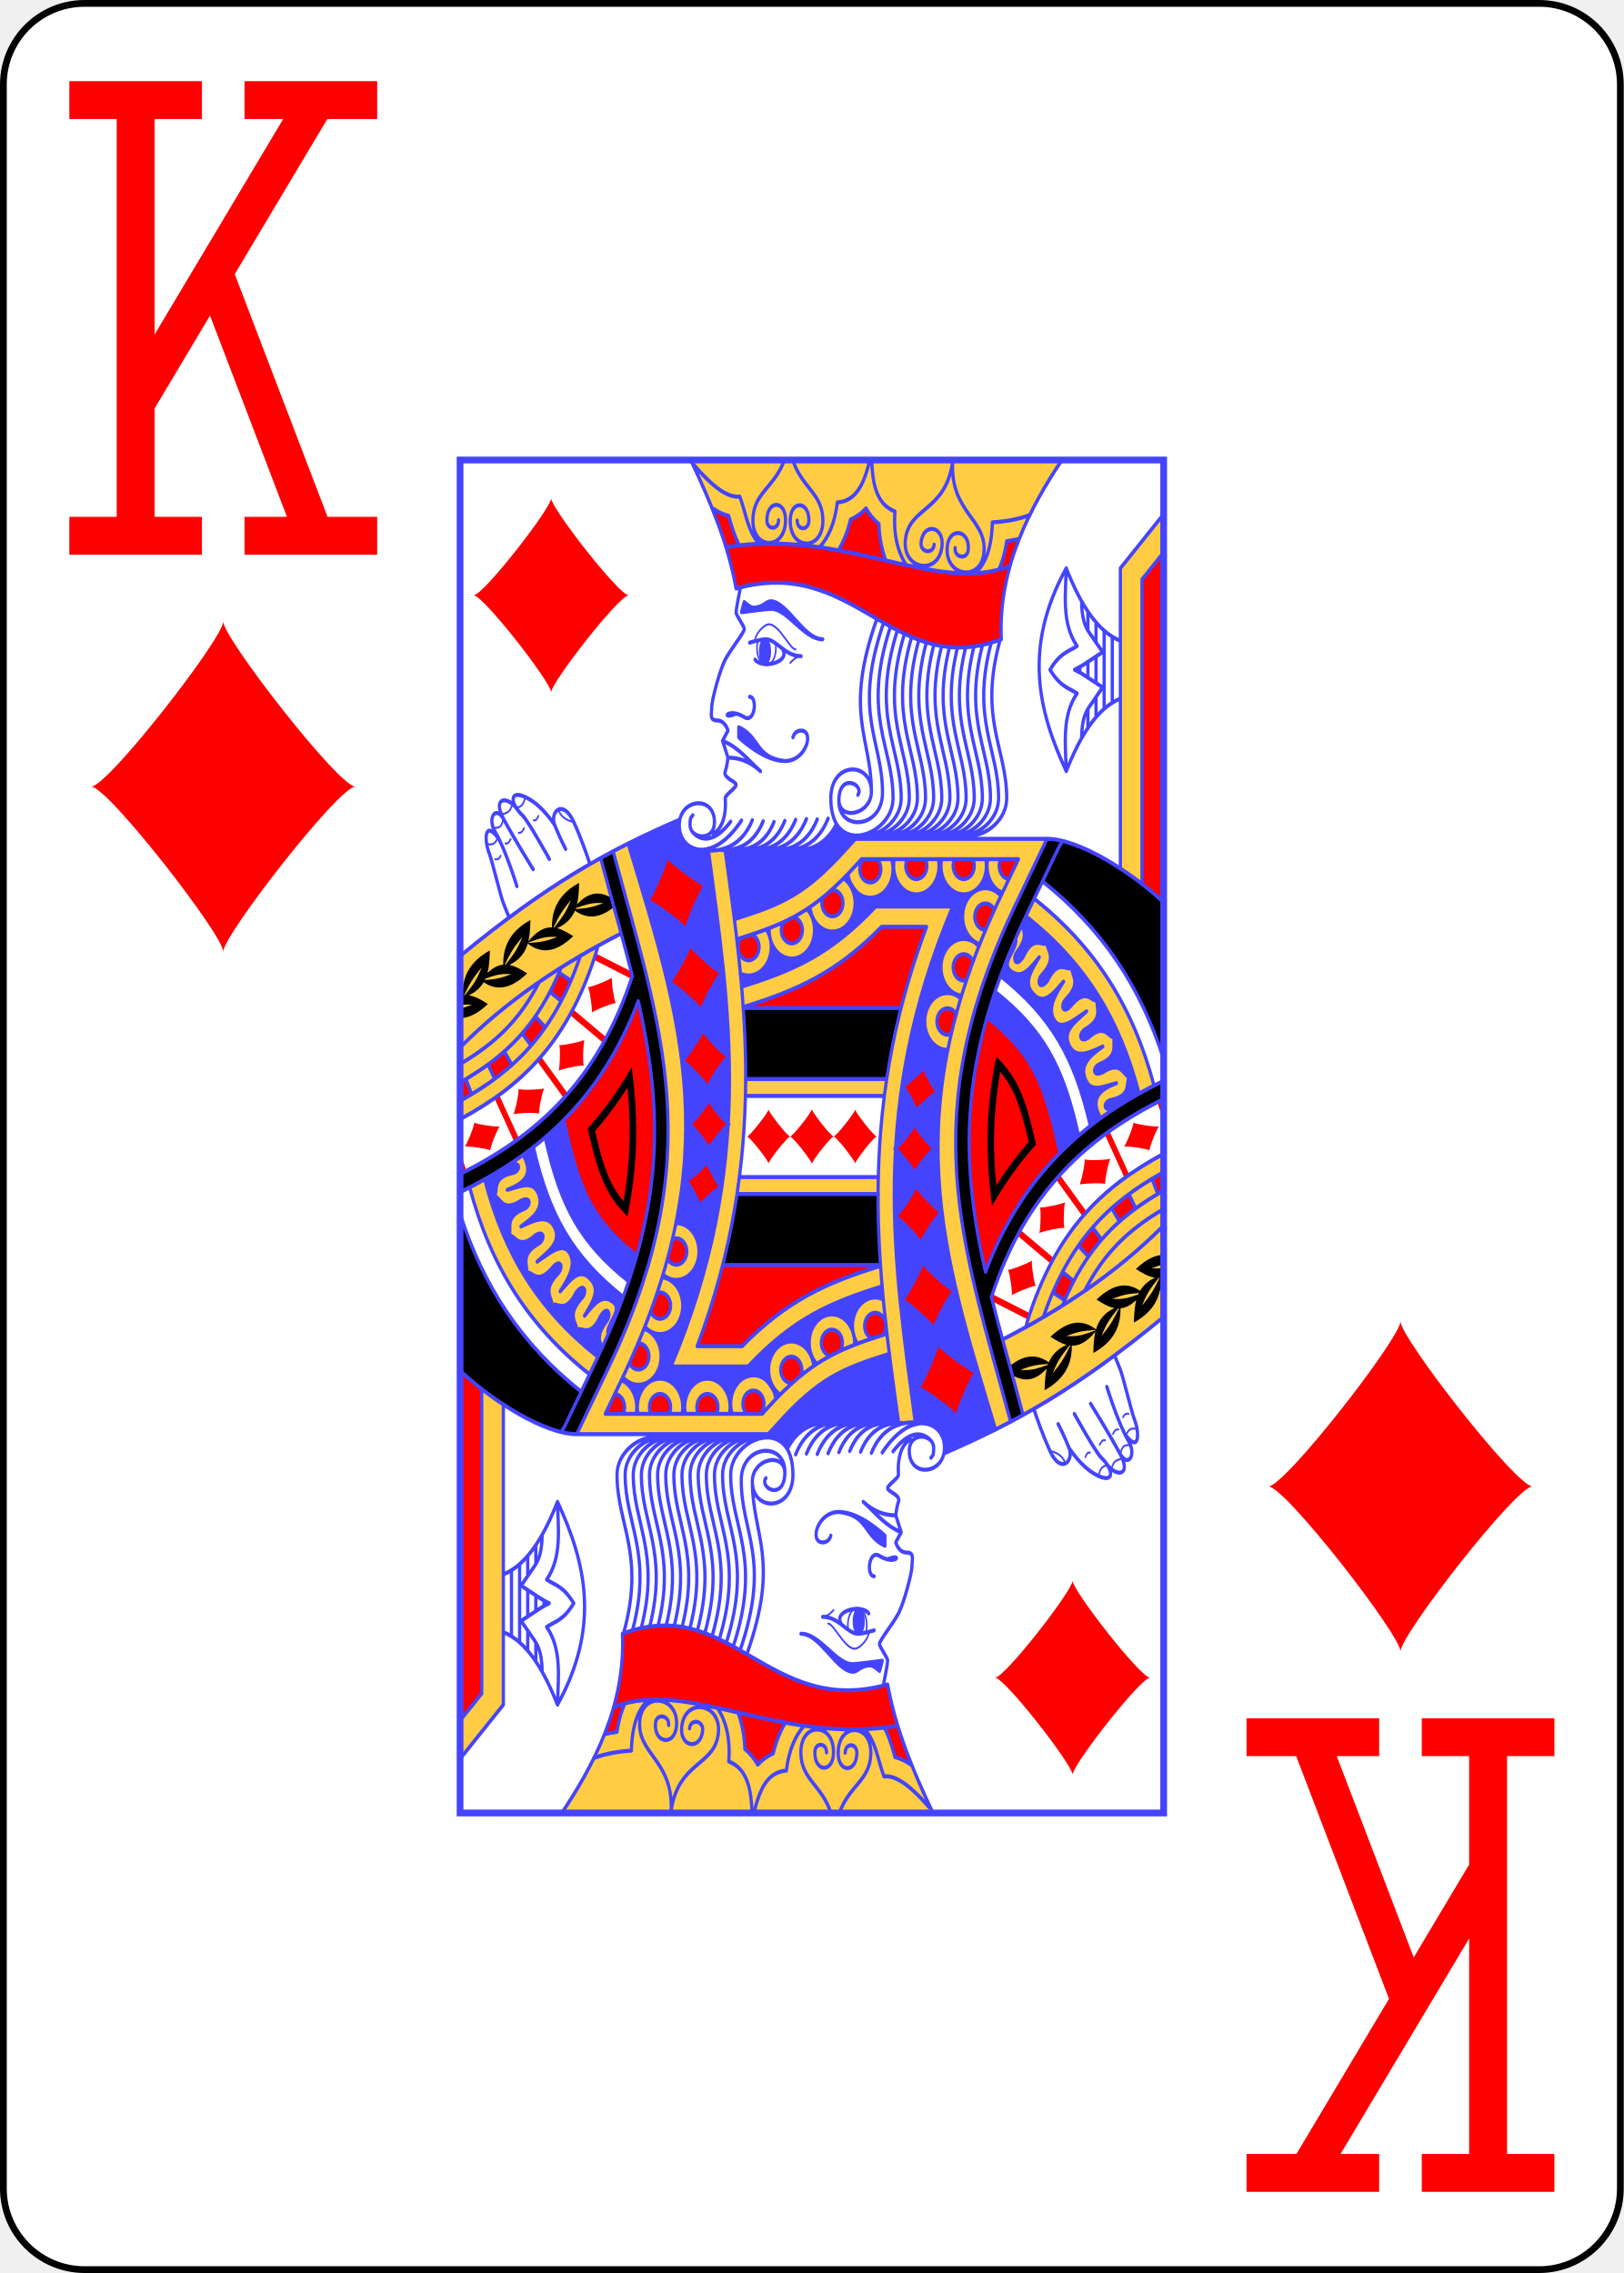
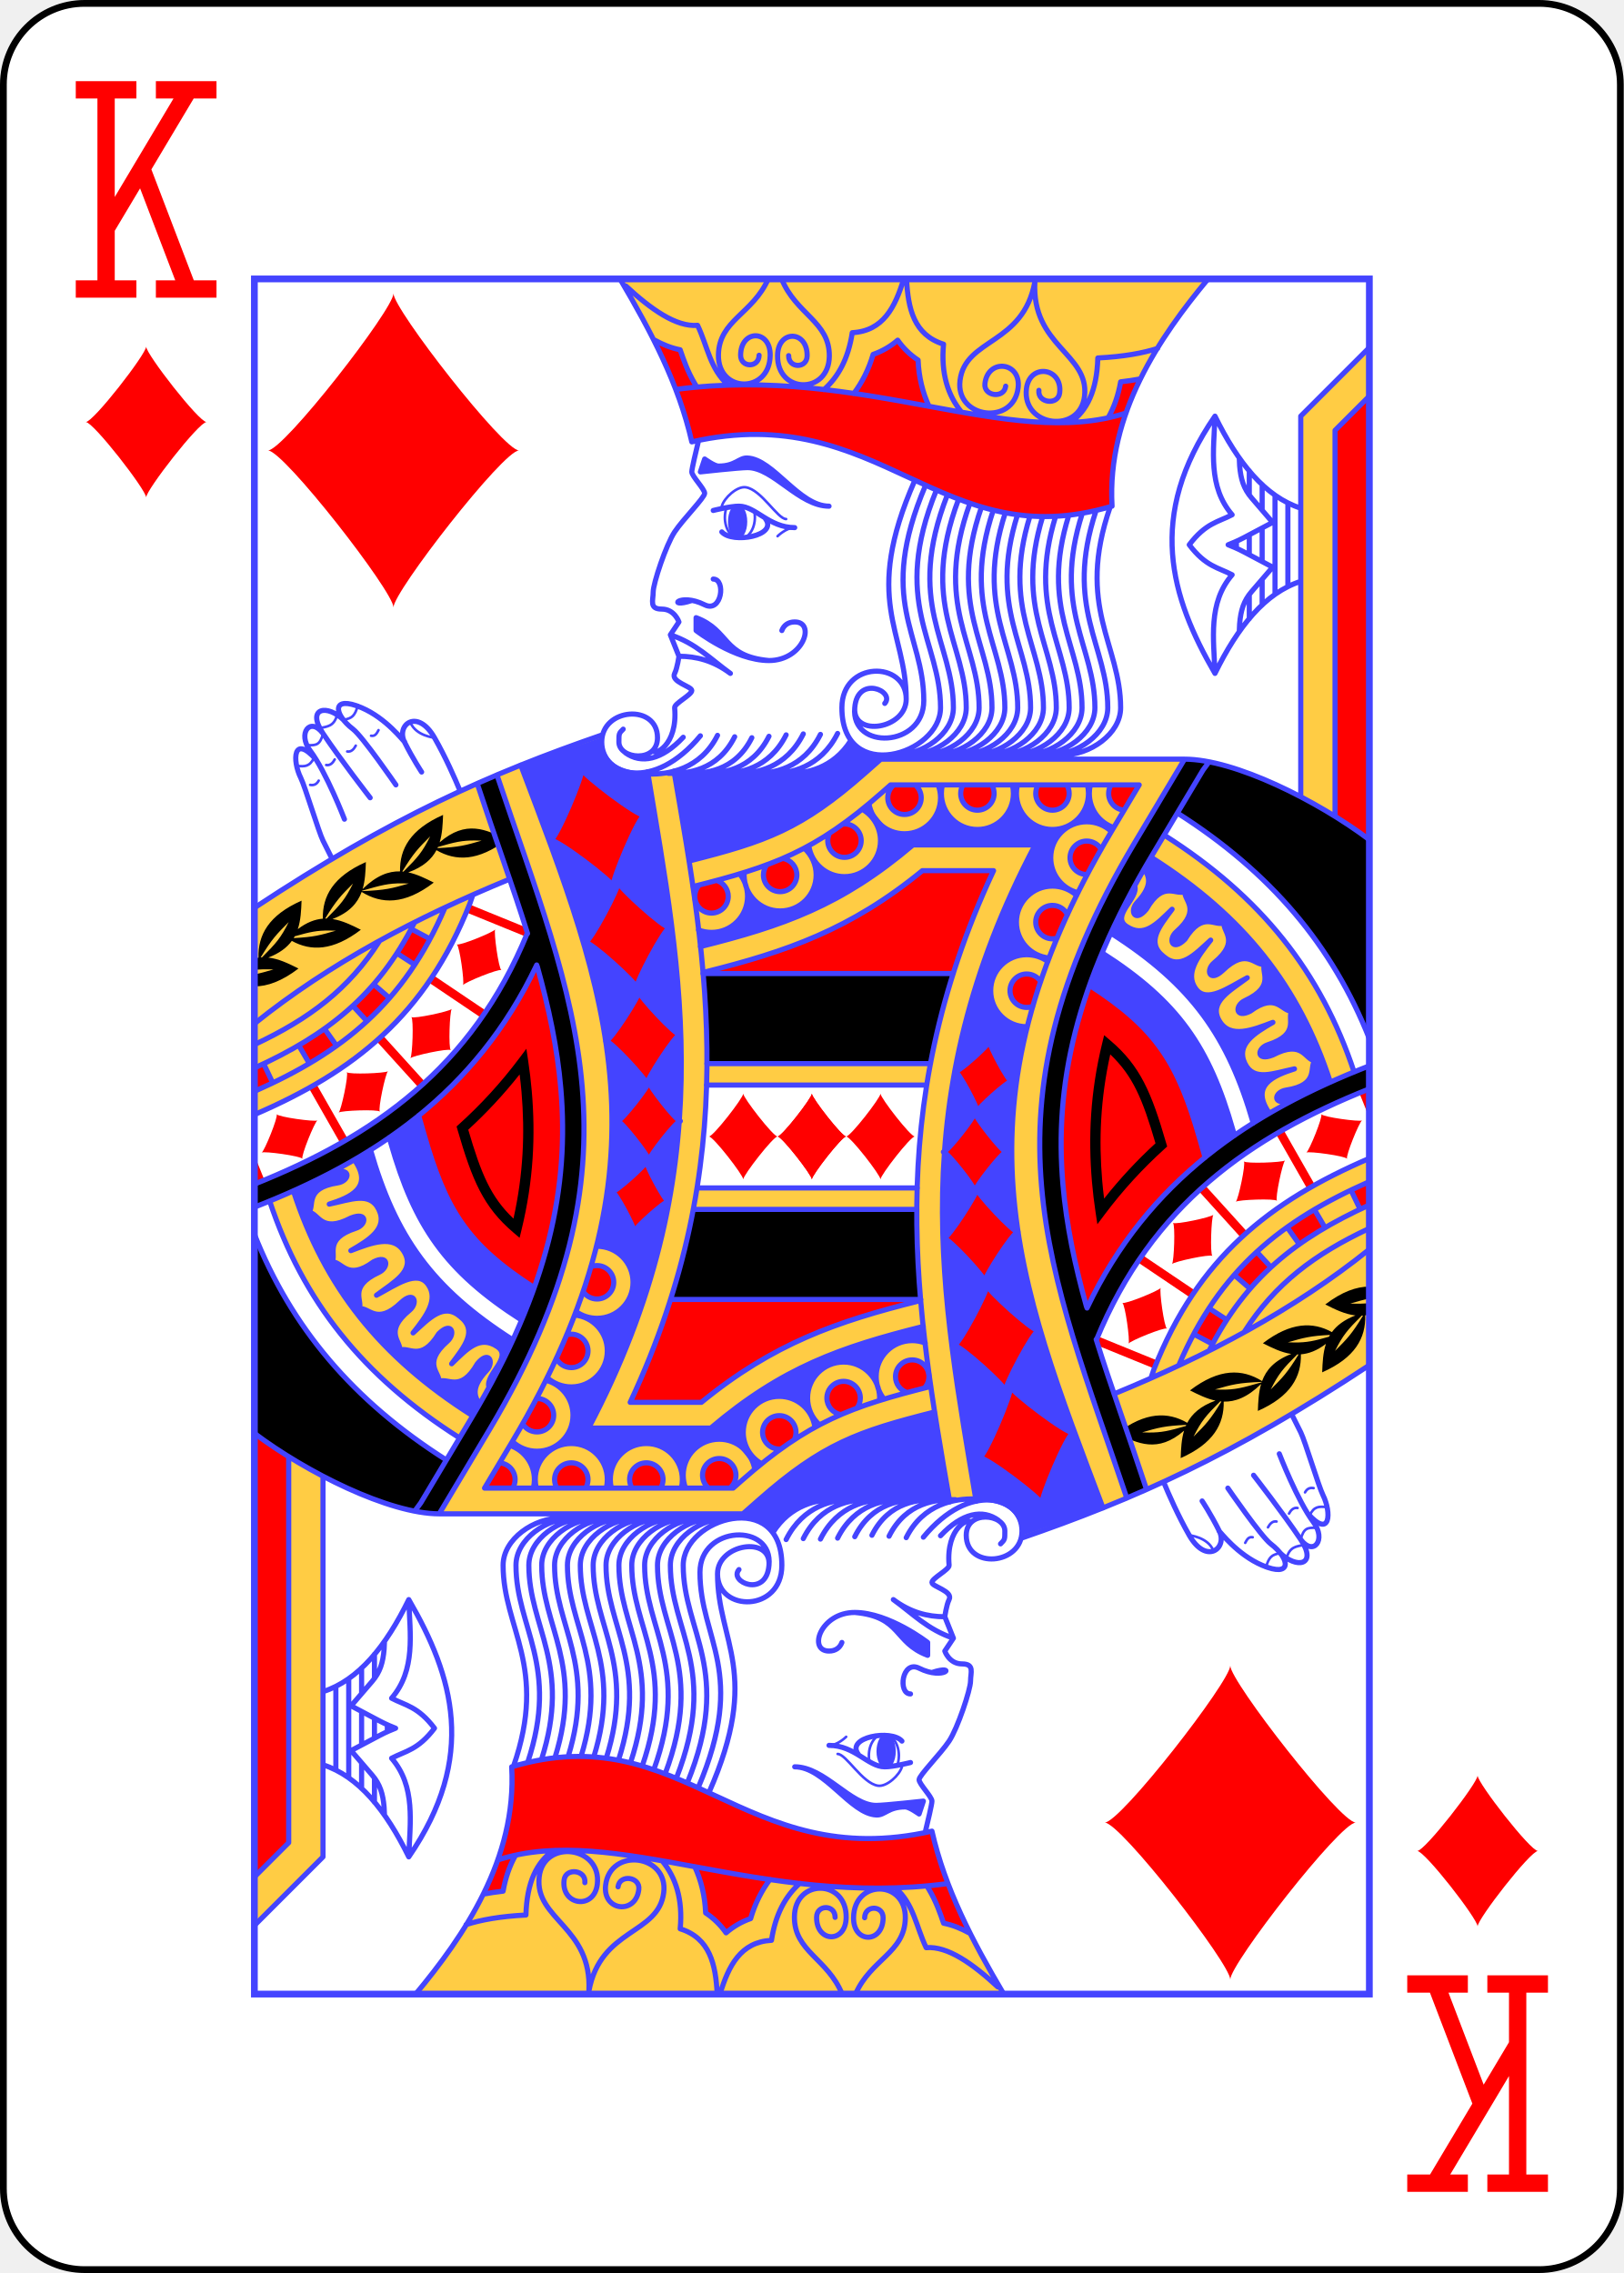
<svg xmlns="http://www.w3.org/2000/svg" xmlns:xlink="http://www.w3.org/1999/xlink" class="card" face="KD" height="3.5in" preserveAspectRatio="none" viewBox="-120 -168 240 336" width="2.5in">
  <defs>
    <symbol id="VDK" viewBox="-500 -500 1000 1000" preserveAspectRatio="xMinYMid">
      <path d="M-285 -460L-85 -460M-185 -460L-185 460M-285 460L-85 460M85 -460L285 -460M185 -440L-170 155M85 460L285 460M185 440L-10 -70" stroke="red" stroke-width="80" stroke-linecap="square" stroke-miterlimit="1.5" fill="none" />
    </symbol>
    <symbol id="SDK" viewBox="-600 -600 1200 1200" preserveAspectRatio="xMinYMid">
      <path d="M-400 0C-350 0 0 -450 0 -500C0 -450 350 0 400 0C350 0 0 450 0 500C0 450 -350 0 -400 0Z" fill="red" />
    </symbol>
    <symbol id="DK6" preserveAspectRatio="none" viewBox="0 0 1300 2000">
      <path stroke="#44F" stroke-linecap="round" stroke-linejoin="round" stroke-width="3" fill="none" d="M545,265c2.64,-9.531 17.644,-23.57 27.903,-22.032C591.207,245.713 610,280 620,280M630,290c-10,0 -20,10 -20,10M583.008,271.841c0.353,1.98 0.541,4.055 0.541,6.192 0,13.807 -7.835,25 -17.5,25 -9.665,0 -17.5,-11.193 -17.5,-25 0,-4.428 0.806,-8.588 2.22,-12.196M120.802,496.815c-3.725,13.385 -7.12,15.266 -16.172,17.234M96.463,508.491c-3.725,13.385 -11.329,13.379 -20.381,15.348M80.207,529.943c-3.725,13.385 -7.7,14.104 -18.204,13.751M69.59,558.281c-5.031,10.627 -11.039,10.476 -19.656,9.542M181.952,517.242C188.179,532.903 210,535 210,535M65,590c4.797,0.895 7.937,-1.11 10,-5M108.204,551.026c4.797,0.895 7.937,-2.906 10,-6.796M65,590c4.797,0.895 7.937,-1.11 10,-5M136.026,532.691c4.797,0.895 6.654,-2.65 8.717,-6.539M83.686,566.814c4.797,0.895 7.937,-2.65 10,-6.539" />
-       <use xlink:href="#SDK" height="120" width="120" transform="translate(650,1000)scale(1,0.8)rotate(0)translate(-60,-60)" />
-       <use xlink:href="#SDK" height="120" width="120" transform="translate(570,1000)scale(1,0.8)rotate(0)translate(-60,-60)" />
-       <use xlink:href="#SDK" height="170" width="170" transform="translate(400,640)scale(1,0.8)rotate(-15)translate(-85,-85)" stroke="#44F" stroke-width="42.352" stroke-linejoin="round" stroke-linecap="round" />
-       <use xlink:href="#SDK" height="150" width="150" transform="translate(435,765)scale(1,0.8)rotate(-10)translate(-75,-75)" stroke="#44F" stroke-width="48" stroke-linejoin="round" stroke-linecap="round" />
-       <use xlink:href="#SDK" height="130" width="130" transform="translate(453,885)scale(1,0.8)rotate(-5)translate(-65,-65)" stroke="#44F" stroke-width="55.384" stroke-linejoin="round" stroke-linecap="round" />
-       <use xlink:href="#SDK" height="110" width="110" transform="translate(460,982)scale(1,0.8)rotate(0)translate(-55,-55)" stroke="#44F" stroke-width="65.454" stroke-linejoin="round" stroke-linecap="round" />
-       <use xlink:href="#SDK" height="100" width="100" transform="translate(450,1070)scale(1,0.8)rotate(10)translate(-50,-50)" stroke="#44F" stroke-width="72" stroke-linejoin="round" stroke-linecap="round" />
-       <use xlink:href="#SDK" height="90" width="90" transform="translate(1259,1000)scale(1,0.8)rotate(60)translate(-45,-45)" />
-       <use xlink:href="#SDK" height="90" width="90" transform="translate(1173,1052)scale(1,0.8)rotate(50)translate(-45,-45)" />
-       <use xlink:href="#SDK" height="90" width="90" transform="translate(1094,1120)scale(1,0.8)rotate(40)translate(-45,-45)" />
-       <use xlink:href="#SDK" height="90" width="90" transform="translate(1038,1209)scale(1,0.8)rotate(30)translate(-45,-45)" />
+       <use xlink:href="#SDK" height="120" width="120" transform="translate(650,1000)scale(1,1)rotate(0)translate(-60,-60)" />
+       <use xlink:href="#SDK" height="120" width="120" transform="translate(570,1000)scale(1,1)rotate(0)translate(-60,-60)" />
+       <use xlink:href="#SDK" height="170" width="170" transform="translate(400,640)scale(1,1)rotate(-15)translate(-85,-85)" stroke="#44F" stroke-width="42.352" stroke-linejoin="round" stroke-linecap="round" />
+       <use xlink:href="#SDK" height="150" width="150" transform="translate(435,765)scale(1,1)rotate(-10)translate(-75,-75)" stroke="#44F" stroke-width="48" stroke-linejoin="round" stroke-linecap="round" />
+       <use xlink:href="#SDK" height="130" width="130" transform="translate(453,885)scale(1,1)rotate(-5)translate(-65,-65)" stroke="#44F" stroke-width="55.384" stroke-linejoin="round" stroke-linecap="round" />
+       <use xlink:href="#SDK" height="110" width="110" transform="translate(460,982)scale(1,1)rotate(0)translate(-55,-55)" stroke="#44F" stroke-width="65.454" stroke-linejoin="round" stroke-linecap="round" />
+       <use xlink:href="#SDK" height="100" width="100" transform="translate(450,1070)scale(1,1)rotate(10)translate(-50,-50)" stroke="#44F" stroke-width="72" stroke-linejoin="round" stroke-linecap="round" />
+       <use xlink:href="#SDK" height="90" width="90" transform="translate(1259,1000)scale(1,1)rotate(60)translate(-45,-45)" />
+       <use xlink:href="#SDK" height="90" width="90" transform="translate(1173,1052)scale(1,1)rotate(50)translate(-45,-45)" />
+       <use xlink:href="#SDK" height="90" width="90" transform="translate(1094,1120)scale(1,1)rotate(40)translate(-45,-45)" />
+       <use xlink:href="#SDK" height="90" width="90" transform="translate(1038,1209)scale(1,1)rotate(30)translate(-45,-45)" />
    </symbol>
    <symbol id="DK5" preserveAspectRatio="none" viewBox="0 0 1300 2000">
      <path stroke="#44F" stroke-linecap="round" stroke-linejoin="round" stroke-width="6" fill="none" d="M1205,261.182v97.637M1190,252.129V367.871M1175,350.311v29.996M1175,290.406l-10e-5,39.187M1175,239.693v29.996M1160,368.373v27.984M1160,298.355l10e-5,23.289M1160,223.643v27.984M1145,305.873v8.254M520.134,778.543C616.396,754.406 684.392,730.935 767.926,660h142.395c-156.787,297.276 -107.906,528.857 -68.797,765.254M525.766,808.059C620.591,784.352 694.855,758.784 778.836,690h83.006c-131.846,281.901 -89.778,512.978 -51.069,736.045M989.366,1432.945C889.254,1168.199 806.638,966.909 1000.051,642.941L1031.658,590H741.766l-9.922,8.756C653.494,667.888 603.995,685.13 511.713,708.48M1017.097,1421.323C928.021,1156.019 838.469,972.117 1025.811,658.32L1084.508,560H730.424l-18.43,16.26c-74.361,65.612 -115.843,79.924 -204.671,102.393M426.291,0.007C462.762,61.82 494.762,122.796 510,190 730,140 800,325 1000,265 993.852,157.297 1056.123,67.145 1111.966,-0.018M614.759,0.032C631.487,41.41 670.706,49.677 670.34,90.06c-0.408,44.997 -60.979,44.224 -60.335,-0.77 0.435,-30.41 34.906,-29.556 34.477,0.44 -0.215,14.998 -21.763,14.723 -21.548,-0.275M599.096,0.044C581.146,40.794 541.84,48.101 541.051,88.41c-0.88,44.991 59.691,45.764 60.335,0.77 0.435,-30.41 -34.048,-30.436 -34.477,-0.44 -0.215,14.998 21.333,15.273 21.548,0.275M910,3.41c-3.958,75.052 63.504,83.571 57.94,133.177 -5.014,44.699 -73.043,36.172 -67.764,-8.495 3.568,-30.189 42.241,-24.924 38.722,4.854 -1.76,14.889 -25.961,11.855 -24.201,-3.034M910,3.41C896.361,77.248 828.885,68.851 822.732,118.383c-5.544,44.633 62.485,53.162 67.764,8.495 3.568,-30.189 -35.203,-34.632 -38.722,-4.854 -1.76,14.889 22.442,17.923 24.201,3.034M491.884,128.804C710,100 880,200 1015.604,156.595M995.411,161.923C1002.408,149.77 1007.254,135.659 1010,120c8.271,-0.945 15.987,-2.113 23.204,-3.475M951.488,167.374c19.219,-13.488 30.892,-37.153 31.903,-75.195 30.425,-1.548 52.501,-5.644 69.805,-11.195M466.519,71.255c9.446,5.241 19.354,9.279 29.914,11.366 3.985,11.503 8.452,24.997 17.213,39.74 0.763,1.283 1.566,2.56 2.409,3.829M552.628,123.893C531.219,105.072 528.495,78.759 516.729,54.105 491.699,56.297 462.178,35.159 433.183,8.316M698.804,133.696c9.723,-12.91 17.517,-28.178 22.597,-45.676 10.847,-3.769 20.57,-9.546 28.66,-16.604 6.148,8.853 14.187,16.87 23.799,23.219 0.785,19.912 5.349,38.047 12.742,53.992M757.092,0.052C747.112,32.943 733.174,60.761 697.089,62.687 692.459,93.201 680.697,114.38 664.045,129.146M824.538,155.374C808.692,135.989 800.327,110.644 803.527,76.109 768.856,65.234 762.116,34.589 760.381,0.043M0.128,733.28C160.872,627.138 273.947,577.151 405.892,531.565M1084.508,560c58.556,0 155.048,48.393 215.606,93.996M1060.798,648.537c113.096,71.77 182.617,159.57 221.424,276.264M1045.468,674.302c108.824,68.979 172.626,150.486 209.091,262.347M1300.071,886.19C1257.215,777.442 1184.743,691.771 1076.171,622.798M998.735,762.9c94.583,60.402 136.897,120.761 165.899,221.531M988.568,785.964c89.063,57.044 124.762,109.898 152.397,206.618l1.791,6.27M973.923,823.823c78.203,50.361 103.128,90.662 128.581,179.747l5.989,20.963M1045.369,1281.592l3.338,-9.824c51.421,-130.622 135.35,-196.342 251.249,-246.259M1154.091,1227.949c35.812,-56.212 81.928,-90.805 145.814,-120.773M1113.379,1249.43c42.764,-84.642 101.834,-131.066 186.517,-169.544M1077.871,1266.58c47.687,-111.379 119.453,-168.575 222.006,-213.896M970.828,1200.002C1041.668,1050.464 1161.946,971.391 1299.957,917.595M981.741,1237.189C1046.058,1080.041 1161.175,999.873 1299.994,944.443M1002.278,1300.143c108.097,-44.364 209.475,-97.716 297.742,-168.601M970.203,1198.396c-13.491,-48.251 -23.451,-95.134 -27.496,-142.517 -9.688,-113.478 12.898,-231.197 104.568,-384.744l58.697,-98.32 7.089,-9.682M1039.892,1410.606c-19.667,-59.873 -42.017,-121.299 -58.398,-173.96M523.076,810 814.875,810M527.684,915 788.328,915M527.262,940 783.957,940M1113.101,1200.255l20.73,13.447M1142.463,1161.465l18.51,16.033M1168.828,1134.571l16.461,17.846M1204.197,1105.897l14.1,19.81M1236.013,1085.268l12.336,21.066M1278.611,1062.598l10.579,22.262M1095.363,1230.498l21.824,11.578M1220,603.865V160l80,-80M1260,626.748V176.568l39.999,-39.999M1219.982,352.664C1178.5,366.005 1146.587,405.675 1120,460c-1.436,-40.363 -8.306,-82.087 20,-115 -16.063,-8.511 -30.68,-9.463 -50,-35 19.32,-25.537 33.937,-26.489 50,-35 -28.306,-32.913 -21.436,-74.637 -20,-115 26.587,54.325 58.5,93.995 99.982,107.336M1148.301,411.435c0.056,-3.197 0.194,-6.275 0.441,-9.224 1.32,-15.756 4.72,-26.855 14.004,-37.65l24.494,-28.482 -33.195,-17.588c-8.638,-4.577 -14.026,-6.531 -18.703,-8.49 4.677,-1.959 10.065,-3.914 18.703,-8.49l33.195,-17.588 -24.494,-28.482c-9.284,-10.795 -12.684,-21.895 -14.004,-37.65 -0.247,-2.949 -0.385,-6.027 -0.441,-9.224M1120,160c-80.254,116.73 -51.745,210.787 0,300M708.559,618.376A42,42 0 0 1 730,655v0a42,42 0 0 1 -42,42 42,42 0 0 1 -41.598,-36.205M686.029,635.6A19.5,19.5 0 0 1 688,635.5 19.5,19.5 0 0 1 707.5,655 19.5,19.5 0 0 1 688,674.5 19.5,19.5 0 0 1 668.5,655a19.5,19.5 0 0 1 2.091,-8.784M797.229,589.997A42,42 0 0 1 800,605 42,42 0 0 1 758,647 42,42 0 0 1 716.564,611.857M770.453,589.995A19.5,19.5 0 0 1 777.5,605 19.5,19.5 0 0 1 758,624.5 19.5,19.5 0 0 1 738.5,605a19.5,19.5 0 0 1 7.055,-15.012M883.79,589.99A42,42 0 0 1 885,600a42,42 0 0 1 -42,42 42,42 0 0 1 -42,-42 42,42 0 0 1 1.211,-10.012M859.734,589.989A19.5,19.5 0 0 1 862.5,600 19.5,19.5 0 0 1 843,619.5 19.5,19.5 0 0 1 823.5,600a19.5,19.5 0 0 1 2.767,-10.012M971.29,589.99A42,42 0 0 1 972.5,600a42,42 0 0 1 -42,42 42,42 0 0 1 -42,-42 42,42 0 0 1 1.211,-10.012M947.234,589.989A19.5,19.5 0 0 1 950,600 19.5,19.5 0 0 1 930.5,619.5 19.5,19.5 0 0 1 911,600a19.5,19.5 0 0 1 2.767,-10.012M1001.961,639.758A42,42 0 0 1 973.5,600a42,42 0 0 1 1.211,-10.012M1014.087,619.449A19.5,19.5 0 0 1 996,600a19.5,19.5 0 0 1 2.767,-10.012M960.294,715.741A42,42 0 0 1 928.5,675a42,42 0 0 1 42,-42 42,42 0 0 1 28.739,11.372M971.157,694.489A19.5,19.5 0 0 1 970.5,694.5 19.5,19.5 0 0 1 951,675a19.5,19.5 0 0 1 19.5,-19.5 19.5,19.5 0 0 1 16.785,9.575M926.665,791.825A42,42 0 0 1 888.5,750a42,42 0 0 1 42,-42 42,42 0 0 1 28.229,10.901M935.972,768.717A19.5,19.5 0 0 1 930.5,769.5 19.5,19.5 0 0 1 911,750a19.5,19.5 0 0 1 19.5,-19.5 19.5,19.5 0 0 1 17.494,10.885M901.237,871.994A42,42 0 0 1 900.5,872a42,42 0 0 1 -42,-42 42,42 0 0 1 42,-42 42,42 0 0 1 24.636,7.984M907.72,848.114A19.5,19.5 0 0 1 900.5,849.5 19.5,19.5 0 0 1 881,830a19.5,19.5 0 0 1 19.5,-19.5 19.5,19.5 0 0 1 16.278,8.763M641.043,663.734A42,42 0 0 1 655,695a42,42 0 0 1 -42,42 42,42 0 0 1 -42,-42 42,42 0 0 1 0.104,-2.949M615.923,675.72A19.5,19.5 0 0 1 632.5,695 19.5,19.5 0 0 1 613,714.5 19.5,19.5 0 0 1 593.5,695a19.5,19.5 0 0 1 4.158,-12.037M565.706,693.65A42,42 0 0 1 575,720a42,42 0 0 1 -42,42 42,42 0 0 1 -15.083,-2.802M538.79,701.38A19.5,19.5 0 0 1 552.5,720 19.5,19.5 0 0 1 533,739.5 19.5,19.5 0 0 1 513.5,720a19.5,19.5 0 0 1 5.342,-13.409M795.159,246.412C741.578,377.816 800,422.21 800,500c0,55 -115,90 -115,0 0,-55 75,-55 75,-10 0,35 -62.765,44.891 -60,10 3.052,-38.508 47.487,-19.355 35,-5M782.517,240.733C724.777,376.332 780.484,412.89 780.484,491.79 780.484,546.79 695,550 700,500M770,235C708.212,375.321 760,410 760,490M807.997,251.821C758.185,379.052 815,423.287 815,500c0,30.823 -36.118,55.365 -67.872,55.144M821.048,256.901C774.7,380.245 830,424.317 830,500c0,30.823 -36.118,55.365 -67.872,55.144M834.323,261.583C791.102,381.375 845,425.282 845,500c0,30.823 -36.118,55.365 -67.872,55.144M847.748,266.039C807.441,382.477 860,426.216 860,500c0,30.823 -36.118,55.365 -67.872,55.144M861.464,269.818C823.58,383.434 875,427.02 875,500c0,30.823 -36.118,55.365 -67.872,55.144M875.463,272.868C839.501,384.221 890,427.677 890,500c0,30.823 -36.118,55.365 -67.872,55.144M889.737,275.142C855.189,384.816 905,428.171 905,500c0,30.823 -36.118,55.365 -67.872,55.144M904.283,276.596C870.629,385.201 920,428.489 920,500c0,30.823 -36.118,55.365 -67.872,55.144M919.1,277.188C885.809,385.358 935,428.619 935,500c0,30.823 -36.118,55.365 -67.872,55.144M934.195,276.881C900.716,385.277 950,428.552 950,500c0,30.823 -36.118,55.365 -67.872,55.144M949.583,275.634C915.338,384.946 965,428.278 965,500c0,30.823 -36.118,55.365 -67.872,55.144M965.29,273.405C929.663,384.36 980,427.793 980,500c0,30.823 -36.118,55.365 -67.872,55.144M981.353,270.151C943.68,383.519 995,427.091 995,500c0,30.823 -36.118,55.365 -67.872,55.144M997.87,265.686C957.335,382.389 1010,426.142 1010,500c0,30.823 -36.118,55.365 -67.872,55.144M520,532.778C465.796,598.504 405,580 405,540c0,-40 65,-45 65,-5 0,30 -45,25 -45,5 0,-10 0,-10 5,-15M500,534.444c-25.083,26.791 -49.177,31.341 -67.463,18.093M540,532.222c-20,40 -57.915,45.684 -79.403,45.122M560,533.889c-20,40 -55.863,43.196 -77.35,42.634M580,535c-20,40 -55.863,42.085 -77.35,41.523M600,533.333c-20,40 -55.863,43.752 -77.35,43.19M620,531.667c-20,40 -55.863,45.418 -77.35,44.857M640,530.556c-20,40 -55.863,46.529 -77.35,45.968M660,531.111c-20,40 -55.863,45.974 -77.35,45.412M680,530c-20,40 -55.863,47.085 -77.35,46.523M695.523,538.013c-20.53,32.953 -52.907,39.032 -72.873,38.511M517.827,188.827C514.886,200.909 510,221.505 510,225c0,5 15,20 15,25 0,5 -25,30 -35,45 -10,15 -25,60 -25,70 0,10 -5,20 10,20 15,0 20,15 20,15l-10,15 10,25c0,0 -1.838,13.675 -5,20 -5,10 20,15 20,20 0,5 -20.437,15.019 -20,20 3.908,44.548 -24.383,56.24 -25,50M535,350c15,0 10,40 -10,30 -30,-15 -45,5 -15,-5M615,410c2.205,-6.063 7.383,-10 15,-10 25,0 10,45 -30,45 -40,0 -85,-35 -85,-35v-15c40,15 30,45 85,50M495,440c20,0 40,5 60,20 -22.925,-16.544 -40,-35 -70,-45M525,210l-5,15c0,0 45,-5 55,-5 30,0 60,45 95,45 -35,0 -65,-55 -95.29,-56.161 -9.993,-0.383 -13.614,9.419 -33.614,9.419C536.382,218.258 525,210 525,210v0M630,290c-30,0 -45.346,-24.918 -65,-25 -10.138,-0.042 -30,5 -30,5M595.871,279.644C610.873,299.647 557.374,309.072 545,295M239.869,597.116C233.831,582.484 222.966,557.691 210,535c-20,-35 -45,-15 -35,5 10,20 20,35 20,35M175.29,539.935C173.609,538.913 154.066,512.457 125,500c-35,-15 -33.238,7.222 -10,25 11.232,8.593 50,65 50,65M105,515.29C85,495 60,500 80,530c20,30 55,75 55,75M80,530c-15,-20 -30,0 -15,20 18.974,25.298 40,80 40,80M72.032,560.581C45,530 44.064,561.807 54.064,581.807 59.064,591.807 75,645 80,655l10.701,21.402M1037.564,687.87c4.723,7.868 11.471,18.196 -8.343,39.341 -9.126,9.74 -2.687,24.18 10.778,7.789 20,-35 35,-15 45.124,-20.988 -2.689,9.832 20.209,20.598 -10.091,47.185C1065,770 1070,785 1085,770c21.131,-34.329 35.471,-13.85 45.785,-19.505 -3.009,9.739 19.527,21.246 -11.625,46.831 -10.315,8.471 -5.807,23.626 9.675,9.124 29.05,-27.948 37.808,-4.532 49.209,-7.426 -5.35,8.677 13.588,25.457 -22.975,42.431 -12.106,5.62 -11.535,21.421 6.008,12.4 31.172,-23.044 37.003,1.267 48.672,-0.212 -6.37,7.958 10.376,26.927 -27.988,39.306 -12.702,4.099 -14.066,19.851 5.655,12.036 35.69,-18.741 37.573,6.188 49.328,6.588 -7.557,6.841 5.952,28.236 -33.894,34.343 -13.193,2.022 -17.049,17.356 3.665,12.783M1026.493,707.762c4.572,14.621 -28.113,34.819 -9.701,47.174 20.48,13.743 35.303,-2.517 53.208,-19.936 -14.905,20.047 -30.697,38.701 -10,55 19.435,16.731 36.52,-2.195 54.984,-19.021 -15.551,19.55 -29.984,39.021 -17.594,56.48 12.792,18.024 38.142,-0.888 60.229,-12.558 -19.949,15.036 -45.281,28.286 -32.619,50.099 12.547,21.614 39.189,10.789 62.536,1.905C1165.9,879.391 1144.168,892.816 1155,915c10.372,21.24 33.237,11.175 57.702,6.126 -23.926,7.689 -52.164,19.089 -29.302,51.671" />
    </symbol>
    <symbol id="DK4" preserveAspectRatio="none" viewBox="0 0 1300 2000">
      <path fill="black" d="M1084.508,560l-58.697,98.32c-187.341,313.797 -97.789,497.698 -8.713,763.002l23.092,-10.266 -57.762,-175.512C1046.875,1079.487 1161.668,999.68 1300,944.443V917.615C1161.979,971.411 1041.672,1050.455 970.828,1200.002l0.795,2.709 -1.42,-4.314c-13.491,-48.251 -23.451,-95.135 -27.496,-142.518 -9.688,-113.478 12.898,-231.197 104.568,-384.744l58.697,-98.32 -29.781,49.916C1184.687,691.728 1257.135,777.351 1300,886.016V653.916C1247.887,614.69 1169.327,573.443 1112.02,562.904l-0.064,0.107zM220,625c-38.243,16.869 -50.73,39.82 -50.184,65.85 -13.29,-0.348 -27.534,4.811 -43.621,20.596C129.141,701.541 129.613,690.786 130,680 91.688,696.899 79.224,719.903 79.818,745.99 70.668,746.731 61.03,750.275 50.633,758.205 54.076,747.821 54.59,736.429 55,725 16.463,741.999 4.078,765.174 4.83,791.451 3.236,791.66 1.626,791.963 0,792.354v13.449C6.455,804.98 13.029,804.849 22.26,805.217 13.211,807.838 6.837,809.679 0,811.016v13.971c15.197,7.2e-4 32.097,-6.118 51.395,-20.848 -11.463,-5.788 -22.95,-11.437 -35.184,-12.781 13.191,-5.09 21.793,-11.762 27.439,-19.451 22.217,12.236 47.947,11.85 80.484,-12.984 -10.803,-5.455 -21.628,-10.784 -33.078,-12.506 19.825,-7.612 29.328,-18.781 34.014,-31.607 23.029,14.305 49.765,15.292 84.064,-10.887 -9.735,-4.916 -19.487,-9.734 -29.699,-11.9 17.505,-6.371 27.302,-15.398 32.848,-25.889 22.528,13.014 48.645,13.135 81.852,-12.211 -23.778,-12.007 -47.654,-23.447 -78.109,3.057C219.116,646.927 219.606,635.981 220,625Zm-15,25c-9.295,18.589 -14.428,24.37 -31.143,41.131 -0.468,-0.051 -0.936,-0.103 -1.406,-0.141C185.522,669.587 190.885,664.115 205,650Zm52.279,4.807c2.377,0.016 4.928,0.082 7.721,0.193 -19.154,5.548 -26.54,7.606 -51.529,8.73 0.201,-0.437 0.382,-0.881 0.57,-1.322 19.619,-5.653 27.964,-7.704 43.238,-7.602zm-85,50c2.377,0.016 4.928,0.082 7.721,0.193 -19.935,5.775 -27.006,7.775 -54.58,8.869 0.053,-0.152 0.095,-0.308 0.146,-0.461 22.238,-6.438 30.551,-8.71 46.713,-8.602zM115,705c-9.241,18.483 -14.365,24.3 -30.852,40.84 -0.535,-0.007 -1.073,-8e-5 -1.611,0.012C95.545,724.565 100.916,719.084 115,705ZM40,750C30.713,768.575 25.582,774.362 8.898,791.092 8.378,791.113 7.854,791.152 7.33,791.191 20.491,769.62 25.841,764.159 40,750Zm47.279,9.807c2.377,0.016 4.928,0.082 7.721,0.193 -18.542,5.371 -26.021,7.474 -49.139,8.623 0.419,-0.687 0.814,-1.383 1.193,-2.084 17.576,-5.021 25.721,-6.83 40.225,-6.732zM523.076,810 527.684,915H788.328L814.875,810Zm467.709,71.871 -2.305,9.463c-13.936,57.217 -16.337,109.636 -11.896,161.652 0.997,11.684 2.414,23.387 4.166,35.131l2.119,14.211 8.615,-11.498c21.298,-28.422 44.77,-53.825 69.992,-76.621l2.783,-2.516 -1.043,-3.606c-17.22,-59.464 -30.254,-90.3 -65.016,-119.902zm7.127,22.383c26.414,25.135 37.62,51.977 52.734,103.687 -21.305,19.517 -41.323,40.983 -59.904,64.463 -0.855,-6.832 -1.621,-13.647 -2.201,-20.438 -4.087,-47.877 -2.144,-95.767 9.371,-147.713z" />
    </symbol>
    <symbol id="DK3" preserveAspectRatio="none" viewBox="0 0 1300 2000">
      <path fill="#44F" d="M600,445c-40,0 -85,-35 -85,-35v-15c40,15 30,45 85,50M525,210l-5,15c0,0 45,-5 55,-5 30,0 60,45 95,45 -35,0 -65,-55 -95.29,-56.161 -9.993,-0.383 -13.614,9.419 -33.614,9.419C536.382,218.258 525,210 525,210ZM574.667,283.061a11.249,20.385 0 0 1 -11.249,20.385 11.249,20.385 0 0 1 -11.249,-20.385 11.249,20.385 0 0 1 11.249,-20.385 11.249,20.385 0 0 1 11.249,20.385zM489.009,572.698l133.641,3.825c19.965,0.522 52.342,-5.558 72.988,-38.356 8.822,11.653 21.897,16.73 35.872,16.969l-1.087,4.864 -18.43,16.26c-74.361,65.612 -115.843,79.924 -204.951,102.132 -5.836,-35.709 -11.98,-70.798 -18.034,-105.693zM800,605c0,23.196 -18.804,42 -42,42 -29.839,0.637 -35.202,-40.062 -49.393,-28.596C721.821,625.845 730,639.832 730,655c0,23.196 -18.804,42 -42,42 -20.928,0 -38.655,-15.406 -41.584,-36.119 -1.783,0.981 -3.565,1.936 -5.35,2.877C649.933,671.723 655,683.08 655,695c0,23.196 -18.804,42 -42,42 -17.875,0 -33.131,-11.171 -39.195,-26.908C574.588,713.315 575,716.639 575,720c0,23.196 -18.804,42 -42,42 -5.157,0 -10.269,-0.949 -15.082,-2.801l2.217,19.344C616.397,754.406 684.392,730.935 767.926,660h142.395c-156.787,297.276 -107.906,528.857 -68.797,765.254 30.599,0.378 51.772,10.196 52.529,40.46l95.313,-32.769C915.034,1236.375 850.349,1074.787 901.131,871.994 900.92,871.997 900.71,872 900.5,872c-23.196,0 -42,-18.804 -42,-42 0,-23.196 18.804,-42 42,-42 8.804,0 17.383,2.768 24.527,7.908 0.513,-1.363 1.03,-2.727 1.553,-4.094C905.003,789.792 888.5,771.681 888.5,750c0,-23.196 18.804,-42 42,-42 10.39,0 20.407,3.853 28.121,10.809 0.51,-1.034 1.019,-2.069 1.535,-3.105C941.543,710.973 928.5,694.217 928.5,675c0,-23.196 18.804,-42 42,-42 10.667,0 20.933,4.058 28.717,11.352 0.28,-0.471 0.553,-0.939 0.834,-1.41l1.902,-3.186C984.939,633.958 973.5,617.975 973.5,600c0,-3.37 0.407,-6.727 1.209,-10h-3.418c0.802,3.273 1.209,6.63 1.209,10 0,23.196 -18.804,42 -42,42 -23.196,0 -42,-18.804 -42,-42 0,-3.37 0.407,-6.727 1.209,-10h-5.918c0.802,3.273 1.209,6.63 1.209,10 0,23.196 -18.804,42 -42,42 -23.196,0 -42,-18.804 -42,-42 0,-3.37 0.407,-6.727 1.209,-10 -9.2,-1.207 -2.261,7.468 -2.209,15zm175.104,-15 55.566,1.654 0.988,-1.654zM998.735,762.9c94.583,60.402 136.897,120.761 165.899,221.531L1183.4,972.797c-22.862,-32.583 5.376,-43.982 29.302,-51.671 -24.465,5.049 -47.331,15.115 -57.702,-6.126 -10.832,-22.184 10.9,-35.609 32.536,-48.095 -23.348,8.883 -49.99,19.709 -62.536,-1.905 -12.662,-21.813 12.67,-35.063 32.619,-50.099 -22.087,11.67 -47.437,30.582 -60.229,12.558C1085,810 1099.433,790.529 1114.984,770.979 1096.52,787.805 1079.435,806.731 1060,790c-20.697,-16.299 -4.905,-34.953 10,-55 -17.905,17.419 -32.729,33.679 -53.208,19.936 -18.412,-12.355 14.274,-32.553 9.701,-47.174m228.066,228.887C1218.094,824.788 1154.292,743.281 1045.468,674.302l-7.904,13.568c4.723,7.868 11.471,18.196 -8.343,39.341 -9.126,9.74 -2.687,24.18 10.778,7.789 20,-35 35,-15 45.124,-20.988 -2.689,9.832 20.209,20.598 -10.091,47.185C1065,770 1070,785 1085,770c21.131,-34.329 35.471,-13.85 45.785,-19.505 -3.009,9.739 19.527,21.246 -11.625,46.831 -10.315,8.471 -5.807,23.626 9.675,9.124 29.05,-27.948 37.808,-4.532 49.209,-7.426 -5.35,8.677 13.588,25.457 -22.975,42.431 -12.106,5.62 -11.535,21.421 6.008,12.4 31.172,-23.044 37.003,1.267 48.672,-0.212 -6.37,7.958 10.376,26.927 -27.988,39.306 -12.702,4.099 -14.066,19.851 5.655,12.036 35.69,-18.741 37.573,6.188 49.328,6.588 -7.557,6.841 5.952,28.236 -33.894,34.343 -13.193,2.022 -17.049,17.356 3.665,12.783zM1142.756,998.852l-1.791,-6.27C1113.331,895.862 1077.631,843.008 988.568,785.964l-14.645,37.859c78.203,50.361 103.128,90.662 128.581,179.747l5.989,20.963" />
    </symbol>
    <symbol id="DK2" preserveAspectRatio="none" viewBox="0 0 1300 2000">
      <path fill="red" d="M750.061,71.416c-8.09,7.058 -17.813,12.834 -28.66,16.604 -5.08,17.498 -12.873,32.766 -23.09,45.496 -57.344,-8.466 -118.21,-13.386 -182.865,-7.311 -0.234,-1.283 -1.036,-2.56 -1.799,-3.844C504.886,107.618 500.418,94.124 496.434,82.621 485.874,80.534 475.965,76.498 466.756,72.613 485.609,111.419 500.836,149.583 510,190c220,-50 290,135 490,75 -3.103,-54.365 11.226,-104.257 33.283,-148.727 -7.295,1.614 -15.012,2.782 -23.283,3.727 -2.746,15.659 -7.591,29.77 -15.182,42.076 -62.438,13.153 -131.213,0.635 -208.168,-13.49 -7.44,-15.904 -12.004,-34.04 -12.789,-53.951C764.249,88.286 756.208,80.269 750.061,71.416ZM1300,136.57l-40,39.998 1.262,450.93c14.241,8.907 27.212,17.772 38.738,26.432zm-186.938,426.562 -7.09,9.682 -58.697,98.32zm-88.004,26.094c-8.764,0.254 -24.385,4.427 -26.291,0.762C996.957,593.014 996,596.474 996,600c0,10.221 7.893,18.709 18.088,19.449 -2.566,-4.934 19.251,-23.801 16.686,-28.734 -0.635,-1.222 -2.794,-1.573 -5.715,-1.488zm-279.504,0.762C741.086,593.693 738.5,599.195 738.5,605c0,10.77 8.73,19.5 19.5,19.5 10.77,0 19.5,-8.73 19.5,-19.5 0,-5.801 -2.583,-11.301 -7.047,-15.006zm80.713,0C824.457,593.014 823.5,596.474 823.5,600c0,10.77 8.73,19.5 19.5,19.5 10.77,0 19.5,-8.73 19.5,-19.5 0,-3.526 -0.956,-6.986 -2.766,-10.012zm87.5,0C911.957,593.014 911,596.474 911,600c0,10.77 8.73,19.5 19.5,19.5 10.77,0 19.5,-8.73 19.5,-19.5 0,-3.526 -0.956,-6.986 -2.766,-10.012zM688,635.5c-0.658,0 -1.316,0.033 -1.971,0.1l-15.439,10.615C669.215,648.939 668.5,651.949 668.5,655c0,10.77 8.73,19.5 19.5,19.5 10.77,0 19.5,-8.73 19.5,-19.5 0,-10.77 -8.73,-19.5 -19.5,-19.5zm282.5,20c-10.77,0 -19.5,8.73 -19.5,19.5 0,10.77 8.73,19.5 19.5,19.5 0.219,0 0.437,-0.005 0.656,-0.012l16.129,-29.414C983.776,659.14 977.394,655.5 970.5,655.5Zm-354.578,20.221 -18.264,7.242C594.964,686.397 593.5,690.635 593.5,695c0,10.77 8.73,19.5 19.5,19.5 10.77,0 19.5,-8.73 19.5,-19.5 0,-9.641 -7.046,-17.834 -16.578,-19.279zM778.836,690c-83.981,68.784 -158.246,94.352 -254.416,119.029l290.469,0.773C827.249,770.72 842.715,730.895 861.842,690ZM538.791,701.379 518.842,706.592C515.412,710.214 513.5,715.012 513.5,720c0,10.77 8.73,19.5 19.5,19.5 10.77,0 19.5,-8.73 19.5,-19.5 0,-8.539 -5.555,-16.085 -13.709,-18.621zM930.5,730.5c-10.77,0 -19.5,8.73 -19.5,19.5 0,10.77 8.73,19.5 19.5,19.5 1.852,0 3.695,-0.264 5.473,-0.783l12.021,-27.332C944.712,734.721 937.928,730.5 930.5,730.5Zm-30,80c-10.77,0 -19.5,8.73 -19.5,19.5 0,10.77 8.73,19.5 19.5,19.5 2.473,0 4.924,-0.471 7.221,-1.387l9.057,-28.85C913.169,813.793 907.054,810.5 900.5,810.5Zm73.379,13.072c-30.287,84.62 -37.401,159.34 -31.172,232.307 4.045,47.383 14.005,94.266 27.809,143.32 35.467,-73.406 82.796,-130.262 138.201,-174.976l-6.213,-20.652c-25.453,-89.086 -50.378,-129.386 -128.625,-179.998zm323.728,121.934 -9.275,3.736 11.668,28.965v-26.762zm-97.826,46.551 -8.687,4.953 36.732,64.4 8.685,-4.955zM1300,1054.014l-21.389,8.584 10.578,22.262 10.81,-4.838zm-191.68,2.728 -7.414,6.711 49.477,54.662 7.414,-6.709zm127.693,28.525 -31.816,20.629 14.1,19.811 30.053,-19.373zm-67.186,49.303 -26.365,26.895 18.51,16.033 24.316,-25.082zm-133.647,3.555 -5.588,8.293 61.828,41.656 5.588,-8.293zm77.92,62.129 -17.738,30.244 21.824,11.578 16.645,-28.375zm-129.352,32.91 -3.77,9.262 69.168,28.16 3.772,-9.262z" />
    </symbol>
    <symbol id="DK1" preserveAspectRatio="none" viewBox="0 0 1300 2000">
      <path fill="#FC4" d="M426.281 0C462.753 61.814 494.762 122.794 510 190C730 140 800 325 1000 265C993.852 157.302 1056.115 67.163 1111.957 0L426.281 0zM1300 80L1220 160L1220.459 604.092C1249.616 619.405 1277.339 636.87 1300 653.92L1300 80zM730.424 560L711.994 576.26C637.633 641.872 596.151 656.183 507.322 678.652L525.766 808.059C620.591 784.352 694.855 758.784 778.836 690L861.842 690C825.058 768.647 801.824 843.335 788.264 915L527.684 915L527.262 940L783.893 940C755.889 1115.123 784.125 1272.482 810.773 1426.045C859.06 1422.486 905.718 1420.394 895 1470L1017.098 1421.322C928.022 1156.018 838.469 972.117 1025.811 658.32L1084.508 560L730.424 560zM1060.797 648.537L1045.469 674.303C1154.293 743.282 1218.094 824.787 1254.559 936.648L1282.223 924.801C1243.415 808.107 1173.893 720.307 1060.797 648.537zM1037.564 687.869L1026.492 707.762C1031.065 722.383 998.379 742.58 1016.791 754.936C1037.271 768.678 1052.094 752.419 1070 735C1055.095 755.047 1039.303 773.701 1060 790C1079.435 806.731 1096.52 787.804 1114.984 770.979C1099.434 790.529 1085.001 810 1097.391 827.459C1110.182 845.483 1135.532 826.57 1157.619 814.9C1137.67 829.937 1112.338 843.187 1125 865C1137.547 886.614 1164.189 875.789 1187.537 866.906C1165.901 879.392 1144.168 892.816 1155 915C1165.372 936.24 1188.238 926.174 1212.703 921.125C1188.777 928.814 1160.539 940.214 1183.4 972.797L1206.514 958.699C1185.799 963.272 1189.656 947.938 1202.85 945.916C1242.696 939.809 1229.187 918.413 1236.744 911.572C1224.989 911.173 1223.106 886.243 1187.416 904.984C1167.695 912.8 1169.057 897.048 1181.76 892.949C1220.123 880.57 1203.378 861.6 1209.748 853.643C1198.079 855.121 1192.248 830.812 1161.076 853.855C1143.534 862.877 1142.962 847.075 1155.068 841.455C1191.632 824.481 1172.693 807.7 1178.043 799.023C1166.642 801.917 1157.884 778.501 1128.834 806.449C1113.353 820.952 1108.845 805.797 1119.16 797.326C1150.312 771.742 1127.776 760.236 1130.785 750.496C1120.471 756.151 1106.131 735.671 1085 770C1070 785 1065 770 1075.033 761.197C1105.334 734.61 1082.434 723.844 1085.123 714.012C1074.999 720 1060 700 1040 735C1026.534 751.391 1020.096 736.951 1029.223 727.211C1049.037 706.066 1042.287 695.737 1037.564 687.869zM1300 1025.496C1184.082 1075.415 1100.133 1141.132 1048.707 1271.768L1045.547 1281.617C1031.376 1287.987 1016.888 1294.146 1002.258 1299.965C1014.443 1335.68 1027.685 1373.443 1040.189 1411.057C1119.216 1376.547 1200.51 1332.304 1300 1266.605L1300 1025.496z" />
    </symbol>
-     <rect id="XDK" width="104" height="200" x="-52" y="-100" />
+     <rect id="XDK" width="164.8" height="253.538" x="-82.4" y="-126.769" />
  </defs>
  <rect width="239" height="335" x="-119.5" y="-167.5" rx="12" ry="12" fill="white" stroke="black" />
-   <use width="104" height="200" x="-52" y="-100" xlink:href="#DK1" />
-   <use transform="rotate(180)" width="104" height="200" x="-52" y="-100" xlink:href="#DK1" />
-   <use width="104" height="200" x="-52" y="-100" xlink:href="#DK2" />
-   <use transform="rotate(180)" width="104" height="200" x="-52" y="-100" xlink:href="#DK2" />
-   <use width="104" height="200" x="-52" y="-100" xlink:href="#DK3" />
-   <use transform="rotate(180)" width="104" height="200" x="-52" y="-100" xlink:href="#DK3" />
-   <use width="104" height="200" x="-52" y="-100" xlink:href="#DK4" />
-   <use transform="rotate(180)" width="104" height="200" x="-52" y="-100" xlink:href="#DK4" />
-   <use width="104" height="200" x="-52" y="-100" xlink:href="#DK5" />
-   <use transform="rotate(180)" width="104" height="200" x="-52" y="-100" xlink:href="#DK5" />
-   <use width="104" height="200" x="-52" y="-100" xlink:href="#DK6" />
-   <use transform="rotate(180)" width="104" height="200" x="-52" y="-100" xlink:href="#DK6" />
-   <use xlink:href="#VDK" height="70" width="70" x="-122" y="-156" />
-   <use xlink:href="#SDK" height="58.558" width="58.558" x="-116.279" y="-81" />
-   <use xlink:href="#SDK" height="34.4" width="34.4" x="-55.734" y="-97.2" />
+   <use width="164.8" height="253.538" x="-82.4" y="-126.769" xlink:href="#DK1" />
+   <use transform="rotate(180)" width="164.8" height="253.538" x="-82.4" y="-126.769" xlink:href="#DK1" />
+   <use width="164.8" height="253.538" x="-82.4" y="-126.769" xlink:href="#DK2" />
+   <use transform="rotate(180)" width="164.8" height="253.538" x="-82.4" y="-126.769" xlink:href="#DK2" />
+   <use width="164.8" height="253.538" x="-82.4" y="-126.769" xlink:href="#DK3" />
+   <use transform="rotate(180)" width="164.8" height="253.538" x="-82.4" y="-126.769" xlink:href="#DK3" />
+   <use width="164.8" height="253.538" x="-82.4" y="-126.769" xlink:href="#DK4" />
+   <use transform="rotate(180)" width="164.8" height="253.538" x="-82.4" y="-126.769" xlink:href="#DK4" />
+   <use width="164.8" height="253.538" x="-82.4" y="-126.769" xlink:href="#DK5" />
+   <use transform="rotate(180)" width="164.8" height="253.538" x="-82.4" y="-126.769" xlink:href="#DK5" />
+   <use width="164.8" height="253.538" x="-82.4" y="-126.769" xlink:href="#DK6" />
+   <use transform="rotate(180)" width="164.8" height="253.538" x="-82.4" y="-126.769" xlink:href="#DK6" />
+   <use xlink:href="#VDK" height="32" width="32" x="-114.4" y="-156" />
+   <use xlink:href="#SDK" height="26.769" width="26.769" x="-111.784" y="-119" />
+   <use xlink:href="#SDK" height="55.68" width="55.68" x="-89.68" y="-129.256" />
  <g transform="rotate(180)">
-     <use xlink:href="#VDK" height="70" width="70" x="-122" y="-156" />
-     <use xlink:href="#SDK" height="58.558" width="58.558" x="-116.279" y="-81" />
-     <use xlink:href="#SDK" height="34.4" width="34.4" x="-55.734" y="-97.2" />
+     <use xlink:href="#VDK" height="32" width="32" x="-114.4" y="-156" />
+     <use xlink:href="#SDK" height="26.769" width="26.769" x="-111.784" y="-119" />
+     <use xlink:href="#SDK" height="55.68" width="55.68" x="-89.68" y="-129.256" />
  </g>
  <use xlink:href="#XDK" stroke="#44F" fill="none" />
</svg>
